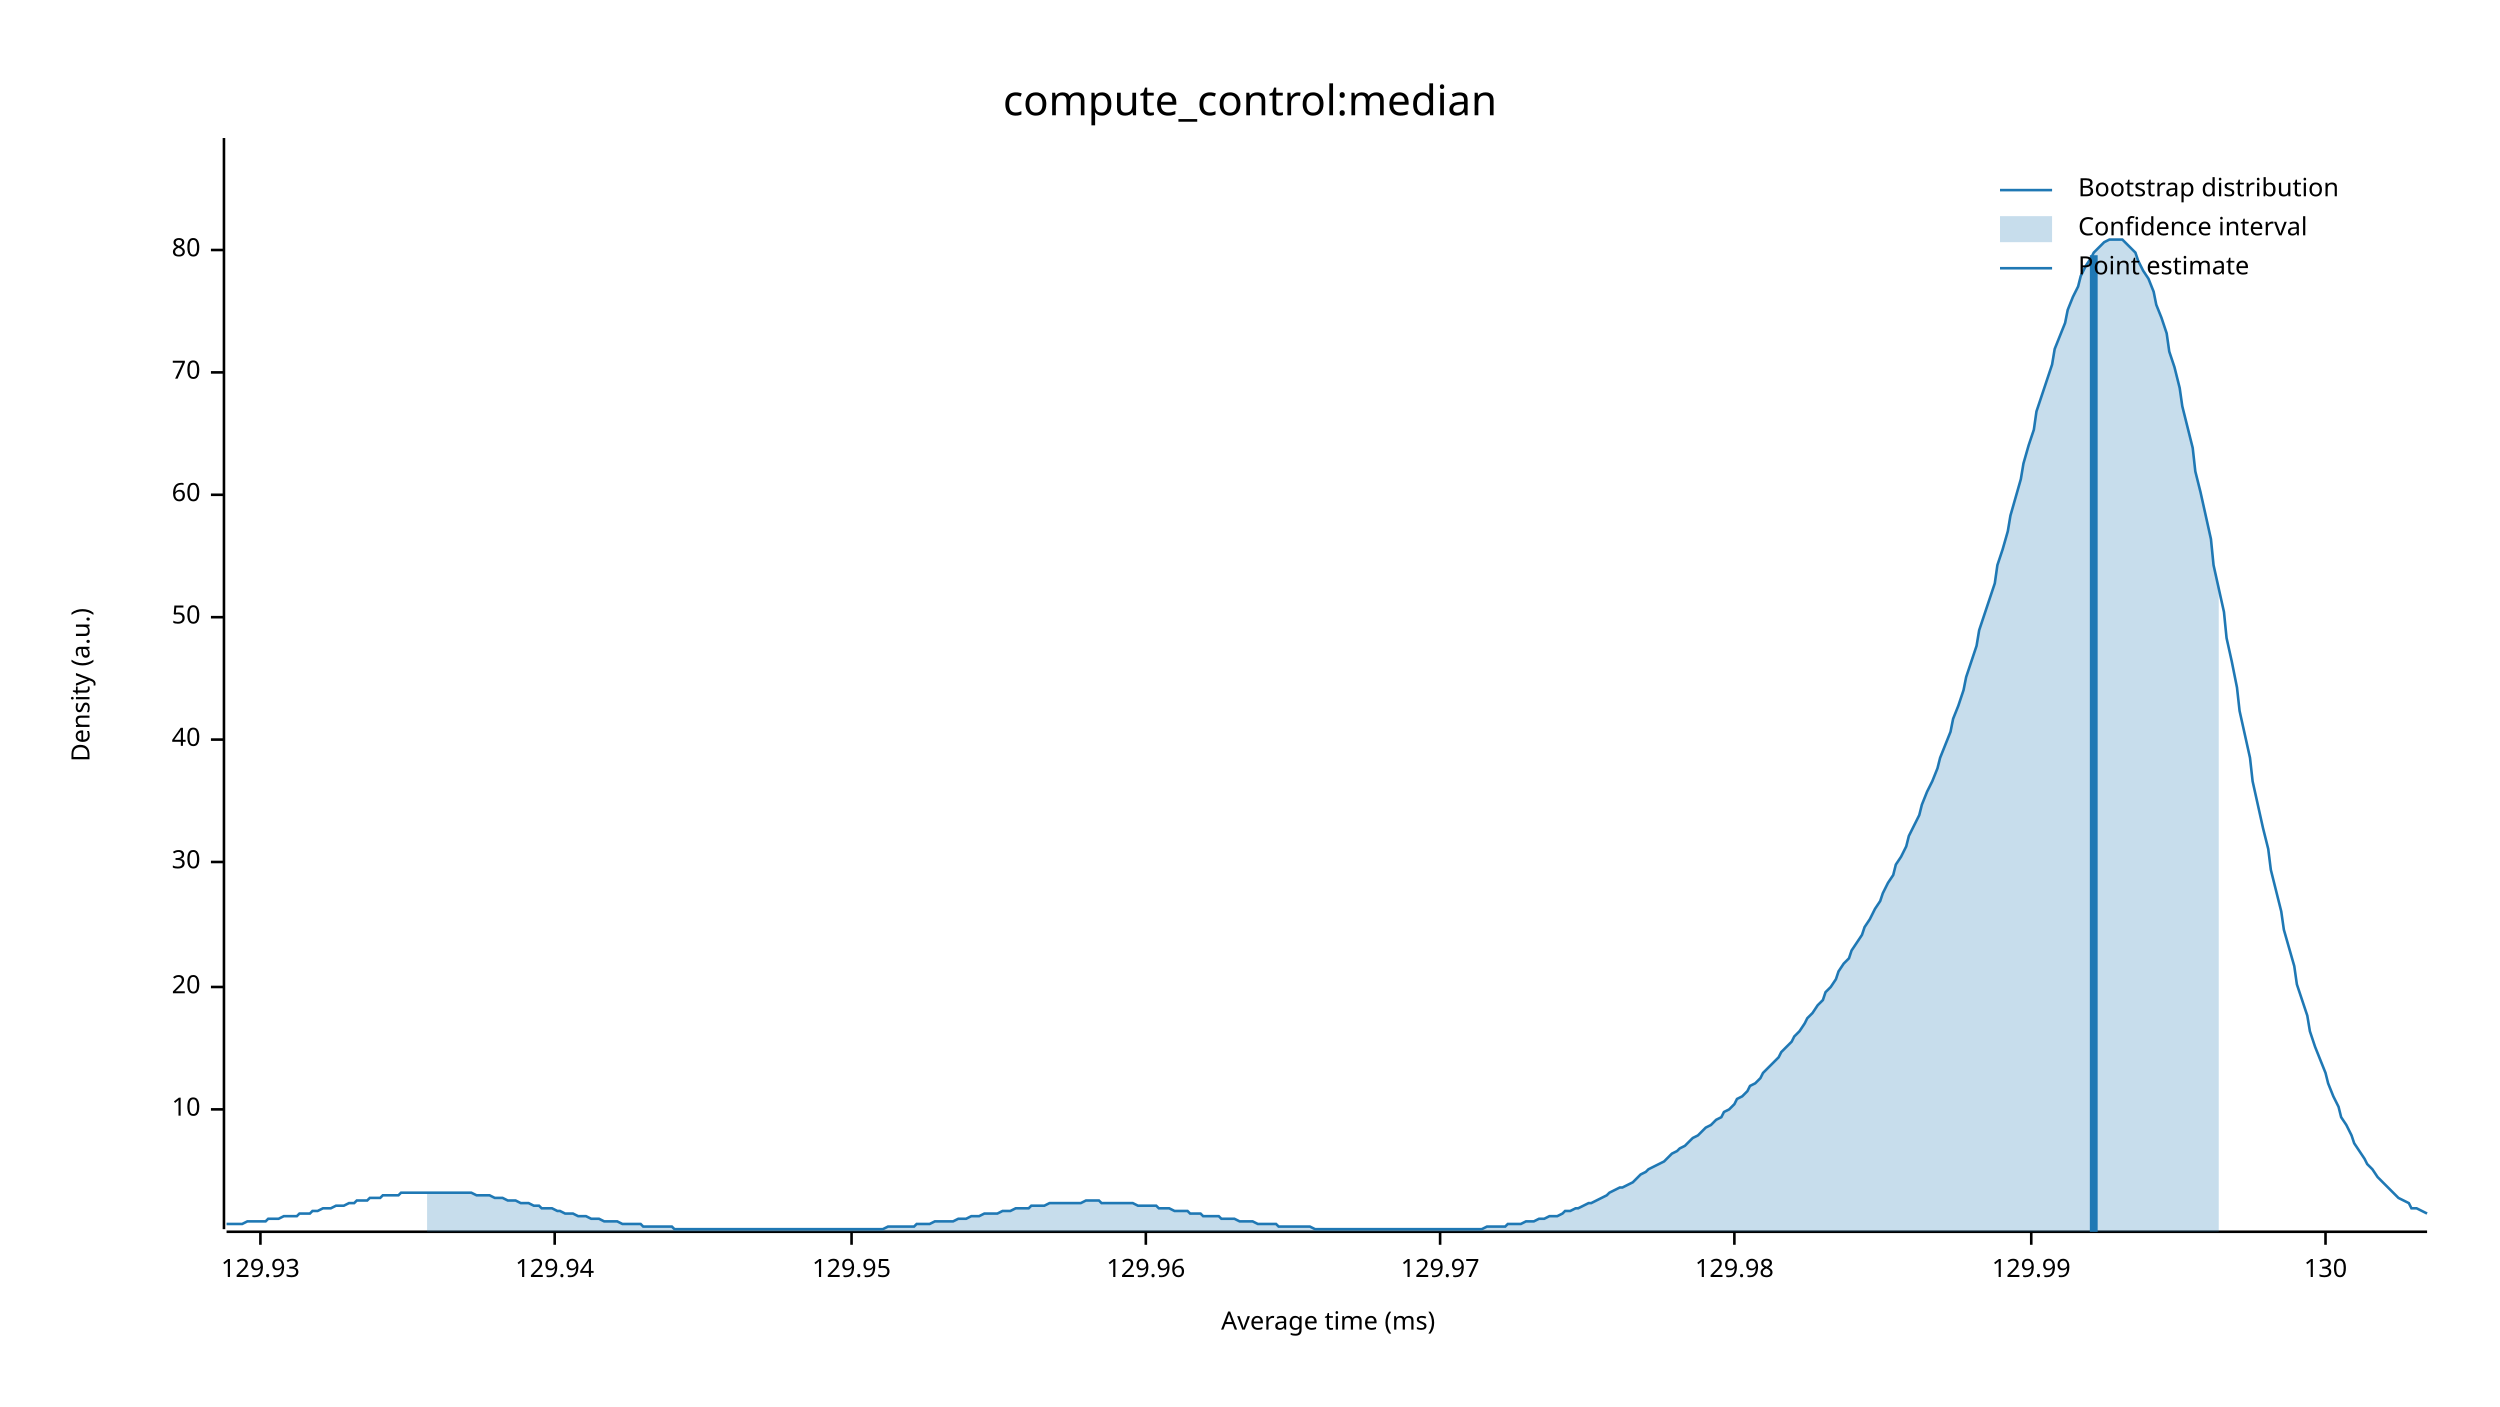
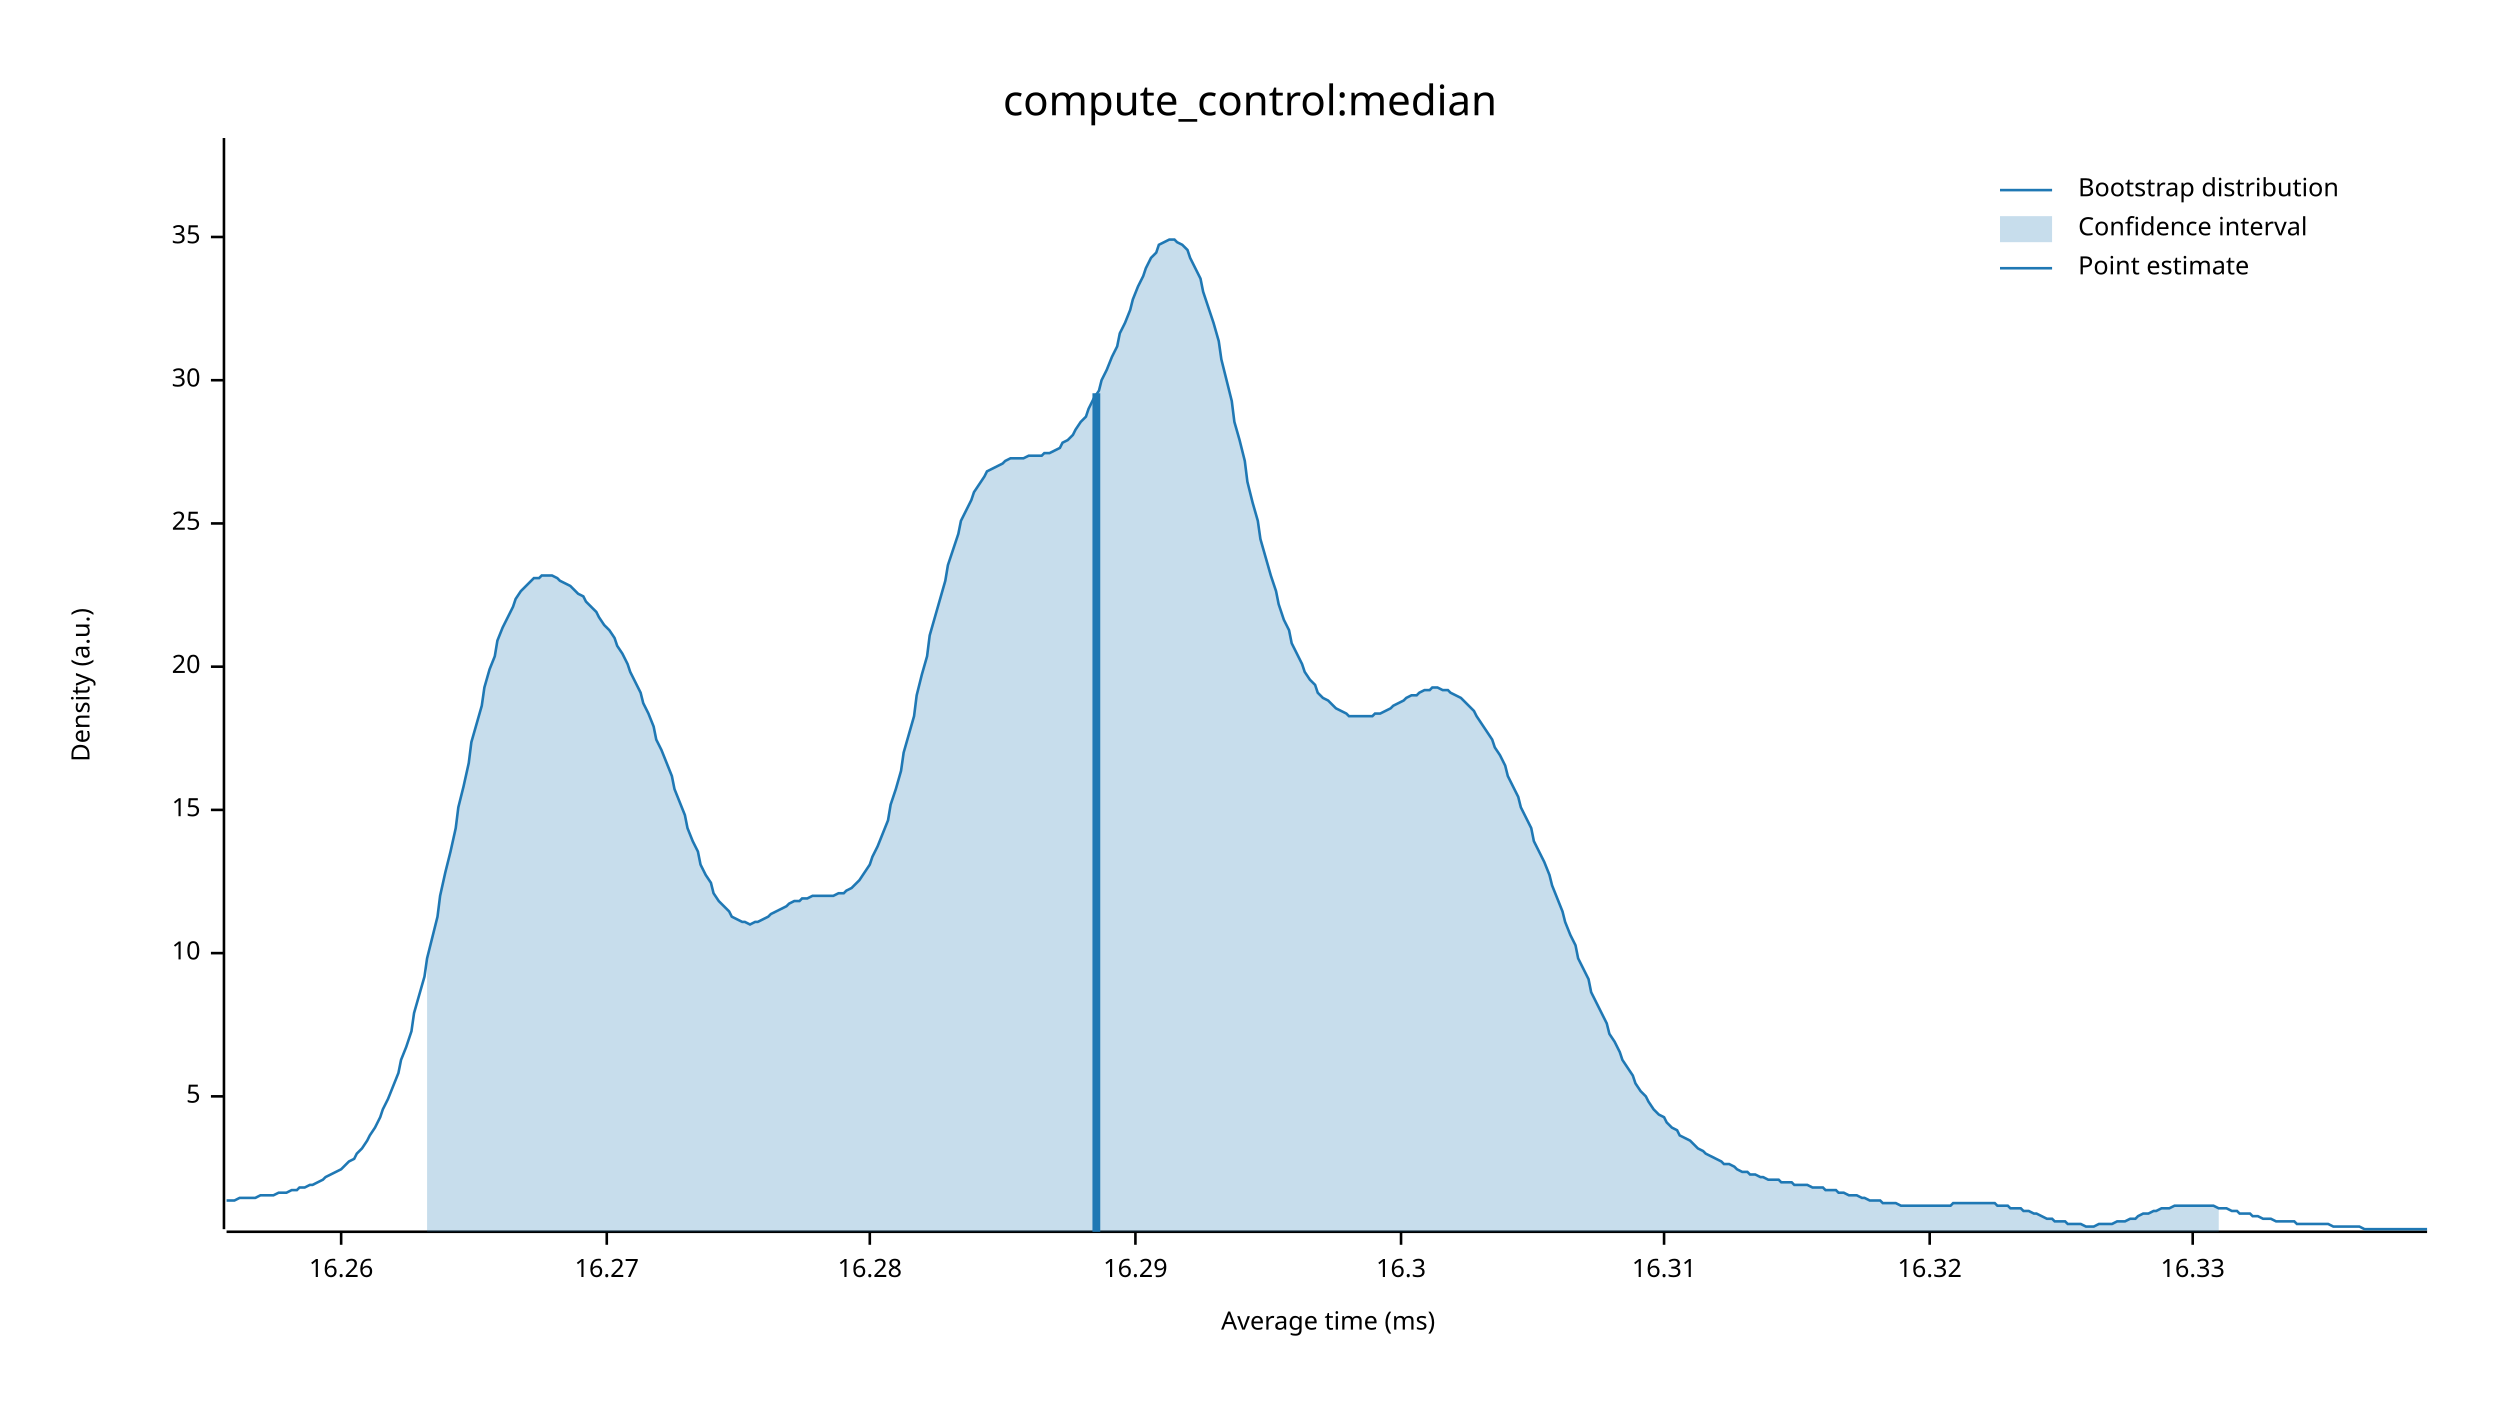
<svg xmlns="http://www.w3.org/2000/svg" width="960" height="540" viewBox="0 0 960 540">
  <text x="480" y="32" dy="0.76em" text-anchor="middle" font-family="sans-serif" font-size="16.129" opacity="1" fill="#000000">
compute_control:median
</text>
  <text x="27" y="263" dy="0.76em" text-anchor="middle" font-family="sans-serif" font-size="9.677" opacity="1" fill="#000000" transform="rotate(270, 27, 263)">
Density (a.u.)
</text>
  <text x="510" y="513" dy="-0.5ex" text-anchor="middle" font-family="sans-serif" font-size="9.677" opacity="1" fill="#000000">
Average time (ms)
</text>
  <polyline fill="none" opacity="1" stroke="#000000" stroke-width="1" points="86,53 86,472 " />
-   <text x="77" y="426" dy="0.5ex" text-anchor="end" font-family="sans-serif" font-size="9.677" opacity="1" fill="#000000">
+   <text x="77" y="421" dy="0.5ex" text-anchor="end" font-family="sans-serif" font-size="9.677" opacity="1" fill="#000000">
+ 5
+ </text>
+   <polyline fill="none" opacity="1" stroke="#000000" stroke-width="1" points="81,421 86,421 " />
+   <text x="77" y="366" dy="0.5ex" text-anchor="end" font-family="sans-serif" font-size="9.677" opacity="1" fill="#000000">
10
</text>
-   <polyline fill="none" opacity="1" stroke="#000000" stroke-width="1" points="81,426 86,426 " />
-   <text x="77" y="379" dy="0.5ex" text-anchor="end" font-family="sans-serif" font-size="9.677" opacity="1" fill="#000000">
+   <polyline fill="none" opacity="1" stroke="#000000" stroke-width="1" points="81,366 86,366 " />
+   <text x="77" y="311" dy="0.5ex" text-anchor="end" font-family="sans-serif" font-size="9.677" opacity="1" fill="#000000">
+ 15
+ </text>
+   <polyline fill="none" opacity="1" stroke="#000000" stroke-width="1" points="81,311 86,311 " />
+   <text x="77" y="256" dy="0.5ex" text-anchor="end" font-family="sans-serif" font-size="9.677" opacity="1" fill="#000000">
20
</text>
-   <polyline fill="none" opacity="1" stroke="#000000" stroke-width="1" points="81,379 86,379 " />
-   <text x="77" y="331" dy="0.5ex" text-anchor="end" font-family="sans-serif" font-size="9.677" opacity="1" fill="#000000">
+   <polyline fill="none" opacity="1" stroke="#000000" stroke-width="1" points="81,256 86,256 " />
+   <text x="77" y="201" dy="0.5ex" text-anchor="end" font-family="sans-serif" font-size="9.677" opacity="1" fill="#000000">
+ 25
+ </text>
+   <polyline fill="none" opacity="1" stroke="#000000" stroke-width="1" points="81,201 86,201 " />
+   <text x="77" y="146" dy="0.5ex" text-anchor="end" font-family="sans-serif" font-size="9.677" opacity="1" fill="#000000">
30
</text>
-   <polyline fill="none" opacity="1" stroke="#000000" stroke-width="1" points="81,331 86,331 " />
-   <text x="77" y="284" dy="0.5ex" text-anchor="end" font-family="sans-serif" font-size="9.677" opacity="1" fill="#000000">
- 40
+   <polyline fill="none" opacity="1" stroke="#000000" stroke-width="1" points="81,146 86,146 " />
+   <text x="77" y="91" dy="0.5ex" text-anchor="end" font-family="sans-serif" font-size="9.677" opacity="1" fill="#000000">
+ 35
</text>
-   <polyline fill="none" opacity="1" stroke="#000000" stroke-width="1" points="81,284 86,284 " />
-   <text x="77" y="237" dy="0.5ex" text-anchor="end" font-family="sans-serif" font-size="9.677" opacity="1" fill="#000000">
- 50
+   <polyline fill="none" opacity="1" stroke="#000000" stroke-width="1" points="81,91 86,91 " />
+   <polyline fill="none" opacity="1" stroke="#000000" stroke-width="1" points="87,473 932,473 " />
+   <text x="131" y="483" dy="0.76em" text-anchor="middle" font-family="sans-serif" font-size="9.677" opacity="1" fill="#000000">
+ 16.26
</text>
-   <polyline fill="none" opacity="1" stroke="#000000" stroke-width="1" points="81,237 86,237 " />
-   <text x="77" y="190" dy="0.5ex" text-anchor="end" font-family="sans-serif" font-size="9.677" opacity="1" fill="#000000">
- 60
+   <polyline fill="none" opacity="1" stroke="#000000" stroke-width="1" points="131,473 131,478 " />
+   <text x="233" y="483" dy="0.76em" text-anchor="middle" font-family="sans-serif" font-size="9.677" opacity="1" fill="#000000">
+ 16.27
</text>
-   <polyline fill="none" opacity="1" stroke="#000000" stroke-width="1" points="81,190 86,190 " />
-   <text x="77" y="143" dy="0.5ex" text-anchor="end" font-family="sans-serif" font-size="9.677" opacity="1" fill="#000000">
- 70
+   <polyline fill="none" opacity="1" stroke="#000000" stroke-width="1" points="233,473 233,478 " />
+   <text x="334" y="483" dy="0.76em" text-anchor="middle" font-family="sans-serif" font-size="9.677" opacity="1" fill="#000000">
+ 16.28
</text>
-   <polyline fill="none" opacity="1" stroke="#000000" stroke-width="1" points="81,143 86,143 " />
-   <text x="77" y="96" dy="0.5ex" text-anchor="end" font-family="sans-serif" font-size="9.677" opacity="1" fill="#000000">
- 80
+   <polyline fill="none" opacity="1" stroke="#000000" stroke-width="1" points="334,473 334,478 " />
+   <text x="436" y="483" dy="0.76em" text-anchor="middle" font-family="sans-serif" font-size="9.677" opacity="1" fill="#000000">
+ 16.29
</text>
-   <polyline fill="none" opacity="1" stroke="#000000" stroke-width="1" points="81,96 86,96 " />
-   <polyline fill="none" opacity="1" stroke="#000000" stroke-width="1" points="87,473 932,473 " />
-   <text x="100" y="483" dy="0.76em" text-anchor="middle" font-family="sans-serif" font-size="9.677" opacity="1" fill="#000000">
- 129.93
+   <polyline fill="none" opacity="1" stroke="#000000" stroke-width="1" points="436,473 436,478 " />
+   <text x="538" y="483" dy="0.76em" text-anchor="middle" font-family="sans-serif" font-size="9.677" opacity="1" fill="#000000">
+ 16.3
</text>
-   <polyline fill="none" opacity="1" stroke="#000000" stroke-width="1" points="100,473 100,478 " />
-   <text x="213" y="483" dy="0.76em" text-anchor="middle" font-family="sans-serif" font-size="9.677" opacity="1" fill="#000000">
- 129.94
+   <polyline fill="none" opacity="1" stroke="#000000" stroke-width="1" points="538,473 538,478 " />
+   <text x="639" y="483" dy="0.76em" text-anchor="middle" font-family="sans-serif" font-size="9.677" opacity="1" fill="#000000">
+ 16.31
</text>
-   <polyline fill="none" opacity="1" stroke="#000000" stroke-width="1" points="213,473 213,478 " />
-   <text x="327" y="483" dy="0.76em" text-anchor="middle" font-family="sans-serif" font-size="9.677" opacity="1" fill="#000000">
- 129.95
+   <polyline fill="none" opacity="1" stroke="#000000" stroke-width="1" points="639,473 639,478 " />
+   <text x="741" y="483" dy="0.76em" text-anchor="middle" font-family="sans-serif" font-size="9.677" opacity="1" fill="#000000">
+ 16.32
</text>
-   <polyline fill="none" opacity="1" stroke="#000000" stroke-width="1" points="327,473 327,478 " />
-   <text x="440" y="483" dy="0.76em" text-anchor="middle" font-family="sans-serif" font-size="9.677" opacity="1" fill="#000000">
- 129.96
+   <polyline fill="none" opacity="1" stroke="#000000" stroke-width="1" points="741,473 741,478 " />
+   <text x="842" y="483" dy="0.76em" text-anchor="middle" font-family="sans-serif" font-size="9.677" opacity="1" fill="#000000">
+ 16.33
</text>
-   <polyline fill="none" opacity="1" stroke="#000000" stroke-width="1" points="440,473 440,478 " />
-   <text x="553" y="483" dy="0.76em" text-anchor="middle" font-family="sans-serif" font-size="9.677" opacity="1" fill="#000000">
- 129.97
- </text>
-   <polyline fill="none" opacity="1" stroke="#000000" stroke-width="1" points="553,473 553,478 " />
-   <text x="666" y="483" dy="0.76em" text-anchor="middle" font-family="sans-serif" font-size="9.677" opacity="1" fill="#000000">
- 129.98
- </text>
-   <polyline fill="none" opacity="1" stroke="#000000" stroke-width="1" points="666,473 666,478 " />
-   <text x="780" y="483" dy="0.76em" text-anchor="middle" font-family="sans-serif" font-size="9.677" opacity="1" fill="#000000">
- 129.99
- </text>
-   <polyline fill="none" opacity="1" stroke="#000000" stroke-width="1" points="780,473 780,478 " />
-   <text x="893" y="483" dy="0.76em" text-anchor="middle" font-family="sans-serif" font-size="9.677" opacity="1" fill="#000000">
- 130
- </text>
-   <polyline fill="none" opacity="1" stroke="#000000" stroke-width="1" points="893,473 893,478 " />
-   <polyline fill="none" opacity="1" stroke="#1F78B4" stroke-width="1" points="87,470 88,470 90,470 92,470 93,470 95,469 97,469 98,469 100,469 102,469 103,468 105,468 107,468 109,467 110,467 112,467 114,467 115,466 117,466 119,466 120,465 122,465 124,464 125,464 127,464 129,463 131,463 132,463 134,462 136,462 137,461 139,461 141,461 142,460 144,460 146,460 147,459 149,459 151,459 153,459 154,458 156,458 158,458 159,458 161,458 163,458 164,458 166,458 168,458 169,458 171,458 173,458 175,458 176,458 178,458 180,458 181,458 183,459 185,459 186,459 188,459 190,460 191,460 193,460 195,461 197,461 198,461 200,462 202,462 203,462 205,463 207,463 208,464 210,464 212,464 214,465 215,465 217,466 219,466 220,466 222,467 224,467 225,467 227,468 229,468 230,468 232,469 234,469 236,469 237,469 239,470 241,470 242,470 244,470 246,470 247,471 249,471 251,471 252,471 254,471 256,471 258,471 259,472 261,472 263,472 264,472 266,472 268,472 269,472 271,472 273,472 274,472 276,472 278,472 280,472 281,472 283,472 285,472 286,472 288,472 290,472 291,472 293,472 295,472 296,472 298,472 300,472 302,472 303,472 305,472 307,472 308,472 310,472 312,472 313,472 315,472 317,472 318,472 320,472 322,472 324,472 325,472 327,472 329,472 330,472 332,472 334,472 335,472 337,472 339,472 341,471 342,471 344,471 346,471 347,471 349,471 351,471 352,470 354,470 356,470 357,470 359,469 361,469 363,469 364,469 366,469 368,468 369,468 371,468 373,467 374,467 376,467 378,466 379,466 381,466 383,466 385,465 386,465 388,465 390,464 391,464 393,464 395,464 396,463 398,463 400,463 401,463 403,462 405,462 407,462 408,462 410,462 412,462 413,462 415,462 417,461 418,461 420,461 422,461 423,462 425,462 427,462 429,462 430,462 432,462 434,462 435,462 437,463 439,463 440,463 442,463 444,463 445,464 447,464 449,464 451,465 452,465 454,465 456,465 457,466 459,466 461,466 462,467 464,467 466,467 468,467 469,468 471,468 473,468 474,468 476,469 478,469 479,469 481,469 483,470 484,470 486,470 488,470 490,470 491,471 493,471 495,471 496,471 498,471 500,471 501,471 503,471 505,472 506,472 508,472 510,472 512,472 513,472 515,472 517,472 518,472 520,472 522,472 523,472 525,472 527,472 528,472 530,472 532,472 534,472 535,472 537,472 539,472 540,472 542,472 544,472 545,472 547,472 549,472 550,472 552,472 554,472 556,472 557,472 559,472 561,472 562,472 564,472 566,472 567,472 569,472 571,471 573,471 574,471 576,471 578,471 579,470 581,470 583,470 584,470 586,469 588,469 589,469 591,468 593,468 595,467 596,467 598,467 600,466 601,465 603,465 605,464 606,464 608,463 610,462 611,462 613,461 615,460 617,459 618,458 620,457 622,456 623,456 625,455 627,454 628,453 630,451 632,450 633,449 635,448 637,447 639,446 640,445 642,443 644,442 645,441 647,440 649,438 650,437 652,436 654,434 655,433 657,432 659,430 661,429 662,427 664,426 666,424 667,422 669,421 671,419 672,417 674,416 676,414 677,412 679,410 681,408 683,406 684,404 686,402 688,400 689,398 691,396 693,393 694,391 696,389 698,386 700,384 701,381 703,379 705,376 706,373 708,370 710,368 711,365 713,362 715,359 716,356 718,353 720,349 722,346 723,343 725,339 727,336 728,332 730,329 732,325 733,321 735,317 737,313 738,309 740,304 742,300 744,295 745,291 747,286 749,281 750,276 752,271 754,265 755,260 757,254 759,248 760,242 762,236 764,230 766,224 767,217 769,211 771,204 772,198 774,191 776,184 777,178 779,171 781,165 782,158 784,152 786,146 788,140 789,134 791,129 793,124 794,119 796,114 798,110 799,106 801,102 803,99 804,97 806,95 808,93 810,92 811,92 813,92 815,92 816,93 818,95 820,97 821,100 823,104 825,107 827,112 828,117 830,122 832,128 833,135 835,141 837,149 838,156 840,164 842,172 843,181 845,189 847,198 849,207 850,217 852,226 854,235 855,245 857,254 859,264 860,273 862,282 864,291 865,300 867,309 869,318 871,326 872,334 874,342 876,350 877,357 879,364 881,371 882,378 884,384 886,390 887,396 889,402 891,407 893,412 894,416 896,421 898,425 899,429 901,432 903,436 904,439 906,442 908,445 909,447 911,449 913,452 915,454 916,455 918,457 920,459 921,460 923,461 925,462 926,464 928,464 930,465 932,466 " />
-   <polygon opacity="0.25" fill="#1F78B4" points="164,458 166,458 168,458 169,458 171,458 173,458 175,458 176,458 178,458 180,458 181,458 183,459 185,459 186,459 188,459 190,460 191,460 193,460 195,461 197,461 198,461 200,462 202,462 203,462 205,463 207,463 208,464 210,464 212,464 214,465 215,465 217,466 219,466 220,466 222,467 224,467 225,467 227,468 229,468 230,468 232,469 234,469 236,469 237,469 239,470 241,470 242,470 244,470 246,470 247,471 249,471 251,471 252,471 254,471 256,471 258,471 259,472 261,472 263,472 264,472 266,472 268,472 269,472 271,472 273,472 274,472 276,472 278,472 280,472 281,472 283,472 285,472 286,472 288,472 290,472 291,472 293,472 295,472 296,472 298,472 300,472 302,472 303,472 305,472 307,472 308,472 310,472 312,472 313,472 315,472 317,472 318,472 320,472 322,472 324,472 325,472 327,472 329,472 330,472 332,472 334,472 335,472 337,472 339,472 341,471 342,471 344,471 346,471 347,471 349,471 351,471 352,470 354,470 356,470 357,470 359,469 361,469 363,469 364,469 366,469 368,468 369,468 371,468 373,467 374,467 376,467 378,466 379,466 381,466 383,466 385,465 386,465 388,465 390,464 391,464 393,464 395,464 396,463 398,463 400,463 401,463 403,462 405,462 407,462 408,462 410,462 412,462 413,462 415,462 417,461 418,461 420,461 422,461 423,462 425,462 427,462 429,462 430,462 432,462 434,462 435,462 437,463 439,463 440,463 442,463 444,463 445,464 447,464 449,464 451,465 452,465 454,465 456,465 457,466 459,466 461,466 462,467 464,467 466,467 468,467 469,468 471,468 473,468 474,468 476,469 478,469 479,469 481,469 483,470 484,470 486,470 488,470 490,470 491,471 493,471 495,471 496,471 498,471 500,471 501,471 503,471 505,472 506,472 508,472 510,472 512,472 513,472 515,472 517,472 518,472 520,472 522,472 523,472 525,472 527,472 528,472 530,472 532,472 534,472 535,472 537,472 539,472 540,472 542,472 544,472 545,472 547,472 549,472 550,472 552,472 554,472 556,472 557,472 559,472 561,472 562,472 564,472 566,472 567,472 569,472 571,471 573,471 574,471 576,471 578,471 579,470 581,470 583,470 584,470 586,469 588,469 589,469 591,468 593,468 595,467 596,467 598,467 600,466 601,465 603,465 605,464 606,464 608,463 610,462 611,462 613,461 615,460 617,459 618,458 620,457 622,456 623,456 625,455 627,454 628,453 630,451 632,450 633,449 635,448 637,447 639,446 640,445 642,443 644,442 645,441 647,440 649,438 650,437 652,436 654,434 655,433 657,432 659,430 661,429 662,427 664,426 666,424 667,422 669,421 671,419 672,417 674,416 676,414 677,412 679,410 681,408 683,406 684,404 686,402 688,400 689,398 691,396 693,393 694,391 696,389 698,386 700,384 701,381 703,379 705,376 706,373 708,370 710,368 711,365 713,362 715,359 716,356 718,353 720,349 722,346 723,343 725,339 727,336 728,332 730,329 732,325 733,321 735,317 737,313 738,309 740,304 742,300 744,295 745,291 747,286 749,281 750,276 752,271 754,265 755,260 757,254 759,248 760,242 762,236 764,230 766,224 767,217 769,211 771,204 772,198 774,191 776,184 777,178 779,171 781,165 782,158 784,152 786,146 788,140 789,134 791,129 793,124 794,119 796,114 798,110 799,106 801,102 803,99 804,97 806,95 808,93 810,92 811,92 813,92 815,92 816,93 818,95 820,97 821,100 823,104 825,107 827,112 828,117 830,122 832,128 833,135 835,141 837,149 838,156 840,164 842,172 843,181 845,189 847,198 849,207 850,217 852,226 852,473 164,473 " />
-   <polyline fill="none" opacity="1" stroke="#1F78B4" stroke-width="3" points="804,473 804,98 " />
+   <polyline fill="none" opacity="1" stroke="#000000" stroke-width="1" points="842,473 842,478 " />
+   <polyline fill="none" opacity="1" stroke="#1F78B4" stroke-width="1" points="87,461 88,461 90,461 92,460 93,460 95,460 97,460 98,460 100,459 102,459 103,459 105,459 107,458 109,458 110,458 112,457 114,457 115,456 117,456 119,455 120,455 122,454 124,453 125,452 127,451 129,450 131,449 132,448 134,446 136,445 137,443 139,441 141,438 142,436 144,433 146,429 147,426 149,422 151,417 153,412 154,407 156,402 158,396 159,389 161,382 163,375 164,368 166,360 168,352 169,344 171,335 173,327 175,318 176,310 178,302 180,293 181,285 183,278 185,271 186,264 188,257 190,252 191,246 193,241 195,237 197,233 198,230 200,227 202,225 203,224 205,222 207,222 208,221 210,221 212,221 214,222 215,223 217,224 219,225 220,226 222,228 224,229 225,231 227,233 229,235 230,237 232,240 234,242 236,245 237,248 239,251 241,255 242,258 244,262 246,266 247,270 249,274 251,279 252,284 254,288 256,293 258,298 259,303 261,308 263,313 264,318 266,323 268,327 269,332 271,336 273,339 274,343 276,346 278,348 280,350 281,352 283,353 285,354 286,354 288,355 290,354 291,354 293,353 295,352 296,351 298,350 300,349 302,348 303,347 305,346 307,346 308,345 310,345 312,344 313,344 315,344 317,344 318,344 320,344 322,343 324,343 325,342 327,341 329,339 330,338 332,335 334,332 335,329 337,325 339,320 341,315 342,309 344,303 346,296 347,289 349,282 351,275 352,267 354,259 356,252 357,244 359,237 361,230 363,223 364,217 366,211 368,205 369,200 371,196 373,192 374,189 376,186 378,183 379,181 381,180 383,179 385,178 386,177 388,176 390,176 391,176 393,176 395,175 396,175 398,175 400,175 401,174 403,174 405,173 407,172 408,170 410,169 412,167 413,165 415,162 417,160 418,157 420,153 422,150 423,146 425,142 427,137 429,133 430,128 432,124 434,119 435,115 437,110 439,106 440,103 442,99 444,97 445,94 447,93 449,92 451,92 452,93 454,94 456,96 457,99 459,103 461,107 462,112 464,118 466,124 468,131 469,138 471,146 473,154 474,162 476,169 478,177 479,185 481,193 483,200 484,207 486,214 488,221 490,227 491,232 493,238 495,242 496,247 498,251 500,255 501,258 503,261 505,263 506,266 508,268 510,269 512,271 513,272 515,273 517,274 518,275 520,275 522,275 523,275 525,275 527,275 528,274 530,274 532,273 534,272 535,271 537,270 539,269 540,268 542,267 544,267 545,266 547,265 549,265 550,264 552,264 554,265 556,265 557,266 559,267 561,268 562,269 564,271 566,273 567,275 569,278 571,281 573,284 574,287 576,290 578,294 579,298 581,302 583,306 584,310 586,314 588,318 589,323 591,327 593,331 595,336 596,340 598,345 600,350 601,354 603,359 605,363 606,368 608,372 610,376 611,381 613,385 615,389 617,393 618,397 620,400 622,404 623,407 625,410 627,413 628,416 630,419 632,421 633,423 635,426 637,428 639,429 640,431 642,433 644,434 645,436 647,437 649,438 650,439 652,441 654,442 655,443 657,444 659,445 661,446 662,447 664,447 666,448 667,449 669,450 671,450 672,451 674,451 676,452 677,452 679,453 681,453 683,453 684,454 686,454 688,454 689,455 691,455 693,455 694,455 696,456 698,456 700,456 701,457 703,457 705,457 706,458 708,458 710,459 711,459 713,459 715,460 716,460 718,461 720,461 722,461 723,462 725,462 727,462 728,462 730,463 732,463 733,463 735,463 737,463 738,463 740,463 742,463 744,463 745,463 747,463 749,463 750,462 752,462 754,462 755,462 757,462 759,462 760,462 762,462 764,462 766,462 767,463 769,463 771,463 772,464 774,464 776,464 777,465 779,465 781,466 782,466 784,467 786,468 788,468 789,469 791,469 793,469 794,470 796,470 798,470 799,470 801,471 803,471 804,471 806,470 808,470 810,470 811,470 813,469 815,469 816,469 818,468 820,468 821,467 823,466 825,466 827,465 828,465 830,464 832,464 833,464 835,463 837,463 838,463 840,463 842,463 843,463 845,463 847,463 849,463 850,463 852,464 854,464 855,464 857,465 859,465 860,466 862,466 864,466 865,467 867,467 869,468 871,468 872,468 874,469 876,469 877,469 879,469 881,469 882,470 884,470 886,470 887,470 889,470 891,470 893,470 894,470 896,471 898,471 899,471 901,471 903,471 904,471 906,471 908,472 909,472 911,472 913,472 915,472 916,472 918,472 920,472 921,472 923,472 925,472 926,472 928,472 930,472 932,472 " />
+   <polygon opacity="0.25" fill="#1F78B4" points="164,368 166,360 168,352 169,344 171,335 173,327 175,318 176,310 178,302 180,293 181,285 183,278 185,271 186,264 188,257 190,252 191,246 193,241 195,237 197,233 198,230 200,227 202,225 203,224 205,222 207,222 208,221 210,221 212,221 214,222 215,223 217,224 219,225 220,226 222,228 224,229 225,231 227,233 229,235 230,237 232,240 234,242 236,245 237,248 239,251 241,255 242,258 244,262 246,266 247,270 249,274 251,279 252,284 254,288 256,293 258,298 259,303 261,308 263,313 264,318 266,323 268,327 269,332 271,336 273,339 274,343 276,346 278,348 280,350 281,352 283,353 285,354 286,354 288,355 290,354 291,354 293,353 295,352 296,351 298,350 300,349 302,348 303,347 305,346 307,346 308,345 310,345 312,344 313,344 315,344 317,344 318,344 320,344 322,343 324,343 325,342 327,341 329,339 330,338 332,335 334,332 335,329 337,325 339,320 341,315 342,309 344,303 346,296 347,289 349,282 351,275 352,267 354,259 356,252 357,244 359,237 361,230 363,223 364,217 366,211 368,205 369,200 371,196 373,192 374,189 376,186 378,183 379,181 381,180 383,179 385,178 386,177 388,176 390,176 391,176 393,176 395,175 396,175 398,175 400,175 401,174 403,174 405,173 407,172 408,170 410,169 412,167 413,165 415,162 417,160 418,157 420,153 422,150 423,146 425,142 427,137 429,133 430,128 432,124 434,119 435,115 437,110 439,106 440,103 442,99 444,97 445,94 447,93 449,92 451,92 452,93 454,94 456,96 457,99 459,103 461,107 462,112 464,118 466,124 468,131 469,138 471,146 473,154 474,162 476,169 478,177 479,185 481,193 483,200 484,207 486,214 488,221 490,227 491,232 493,238 495,242 496,247 498,251 500,255 501,258 503,261 505,263 506,266 508,268 510,269 512,271 513,272 515,273 517,274 518,275 520,275 522,275 523,275 525,275 527,275 528,274 530,274 532,273 534,272 535,271 537,270 539,269 540,268 542,267 544,267 545,266 547,265 549,265 550,264 552,264 554,265 556,265 557,266 559,267 561,268 562,269 564,271 566,273 567,275 569,278 571,281 573,284 574,287 576,290 578,294 579,298 581,302 583,306 584,310 586,314 588,318 589,323 591,327 593,331 595,336 596,340 598,345 600,350 601,354 603,359 605,363 606,368 608,372 610,376 611,381 613,385 615,389 617,393 618,397 620,400 622,404 623,407 625,410 627,413 628,416 630,419 632,421 633,423 635,426 637,428 639,429 640,431 642,433 644,434 645,436 647,437 649,438 650,439 652,441 654,442 655,443 657,444 659,445 661,446 662,447 664,447 666,448 667,449 669,450 671,450 672,451 674,451 676,452 677,452 679,453 681,453 683,453 684,454 686,454 688,454 689,455 691,455 693,455 694,455 696,456 698,456 700,456 701,457 703,457 705,457 706,458 708,458 710,459 711,459 713,459 715,460 716,460 718,461 720,461 722,461 723,462 725,462 727,462 728,462 730,463 732,463 733,463 735,463 737,463 738,463 740,463 742,463 744,463 745,463 747,463 749,463 750,462 752,462 754,462 755,462 757,462 759,462 760,462 762,462 764,462 766,462 767,463 769,463 771,463 772,464 774,464 776,464 777,465 779,465 781,466 782,466 784,467 786,468 788,468 789,469 791,469 793,469 794,470 796,470 798,470 799,470 801,471 803,471 804,471 806,470 808,470 810,470 811,470 813,469 815,469 816,469 818,468 820,468 821,467 823,466 825,466 827,465 828,465 830,464 832,464 833,464 835,463 837,463 838,463 840,463 842,463 843,463 845,463 847,463 849,463 850,463 852,464 852,473 164,473 " />
+   <polyline fill="none" opacity="1" stroke="#1F78B4" stroke-width="3" points="421,473 421,151 " />
  <text x="798" y="68" dy="0.76em" text-anchor="start" font-family="sans-serif" font-size="9.677" opacity="1" fill="#000000">
Bootstrap distribution
</text>
  <text x="798" y="83" dy="0.76em" text-anchor="start" font-family="sans-serif" font-size="9.677" opacity="1" fill="#000000">
Confidence interval
</text>
  <text x="798" y="98" dy="0.76em" text-anchor="start" font-family="sans-serif" font-size="9.677" opacity="1" fill="#000000">
Point estimate
</text>
  <polyline fill="none" opacity="1" stroke="#1F78B4" stroke-width="1" points="768,73 788,73 " />
  <rect x="768" y="83" width="20" height="10" opacity="0.25" fill="#1F78B4" stroke="none" />
  <polyline fill="none" opacity="1" stroke="#1F78B4" stroke-width="1" points="768,103 788,103 " />
</svg>
